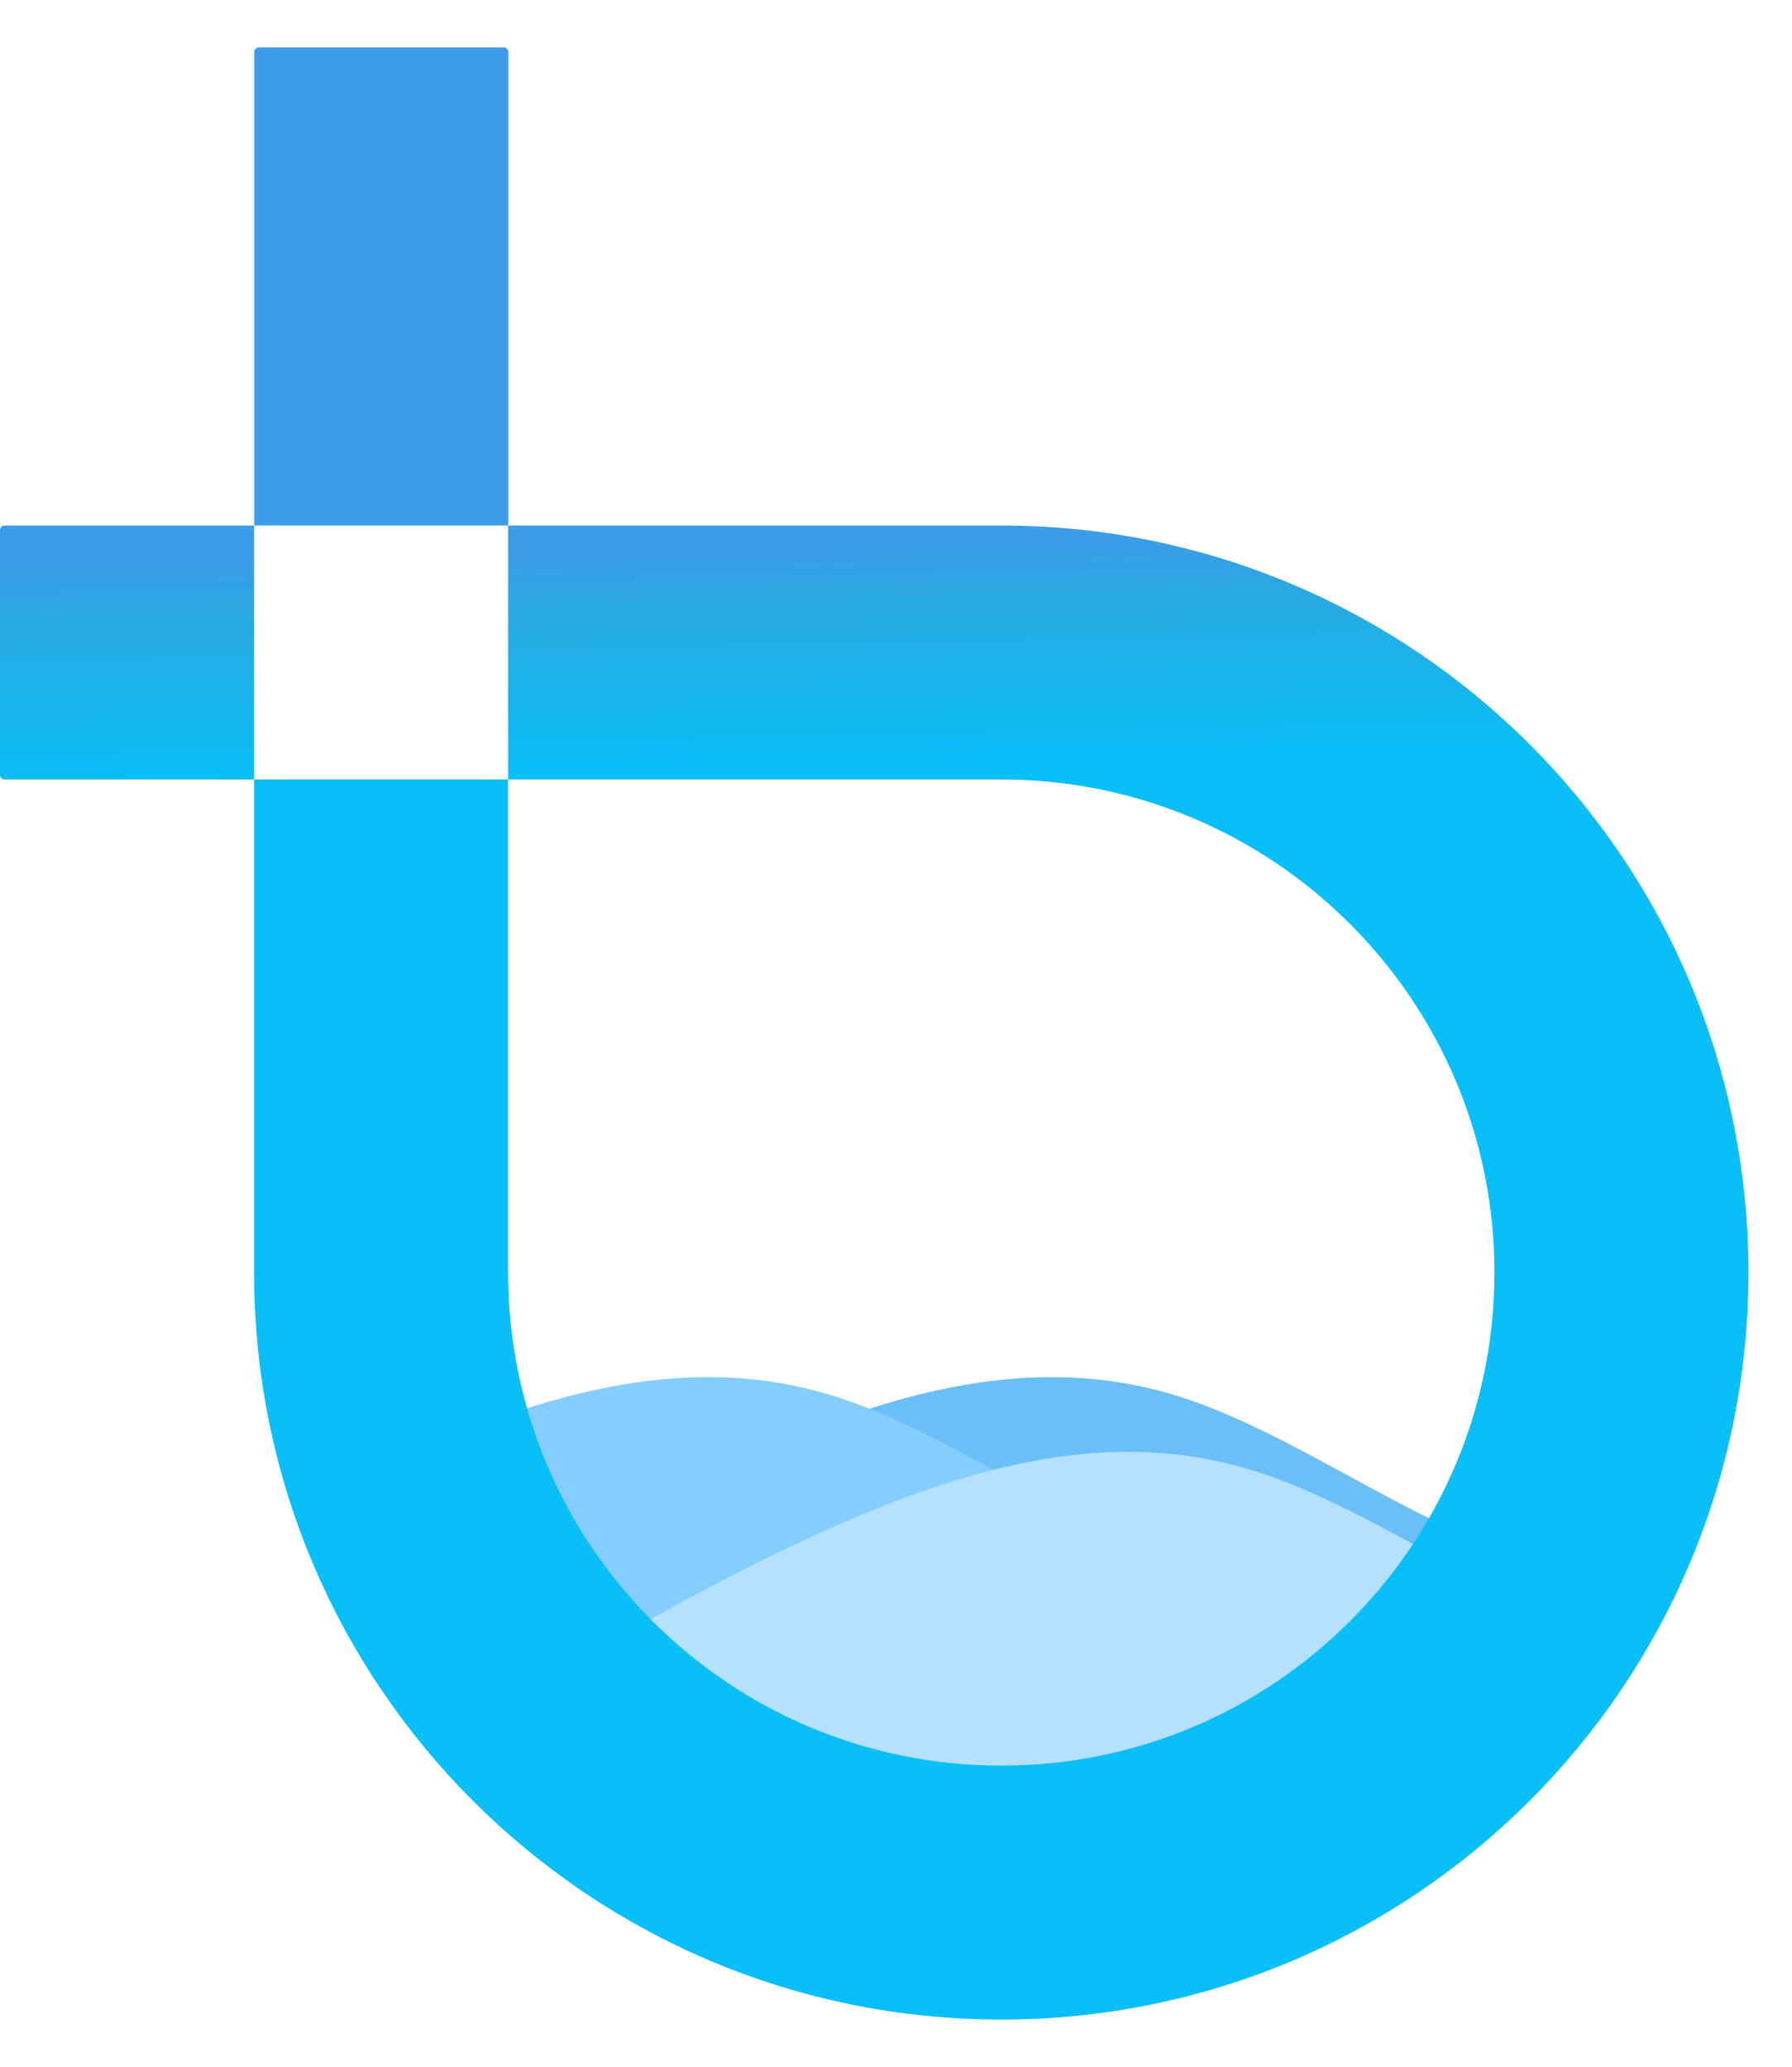
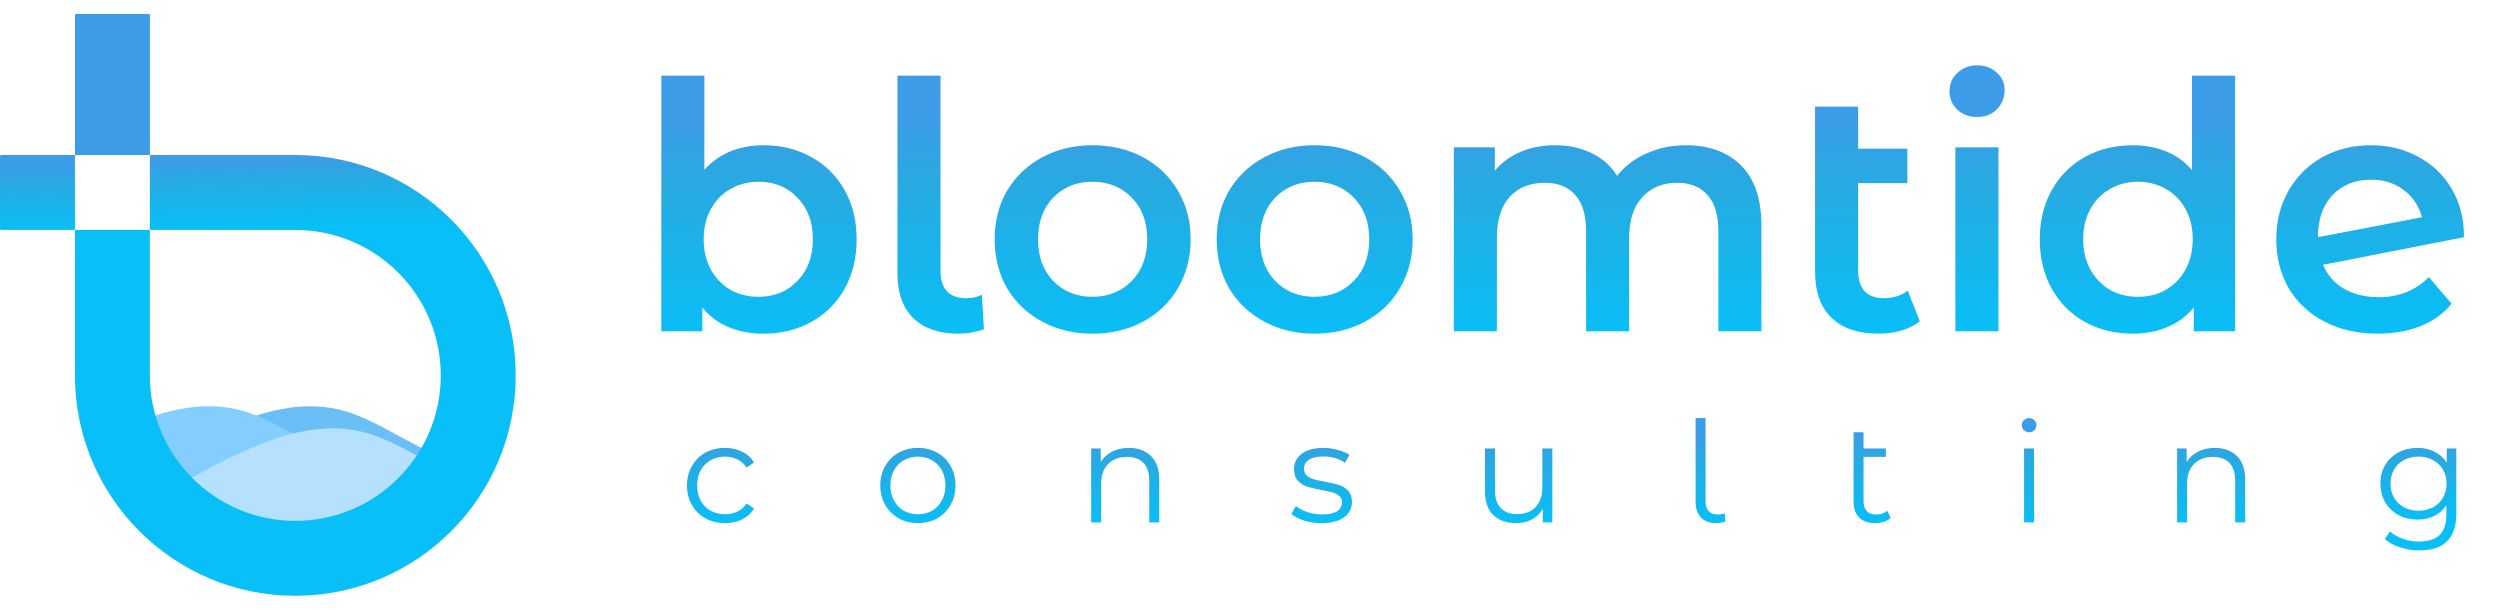
- <svg xmlns="http://www.w3.org/2000/svg" width="26" height="30" viewBox="0 0 26 30" fill="none">
-   <g id="Vector">
-     <path fill-rule="evenodd" clip-rule="evenodd" d="M5.638 24.006L6.587 23.436C7.536 22.866 9.433 21.725 11.331 20.927C13.228 20.128 15.126 19.672 17.023 20.242C18.921 20.813 20.818 22.41 22.716 22.752C24.613 23.094 22.933 22.901 23.881 22.445L23.173 23.943L22.926 24.454L21.675 24.882C20.726 24.882 23.012 25.87 21.115 25.87C19.217 25.87 18.921 26.06 17.023 26.06C15.126 26.06 13.228 26.06 11.331 26.06C9.433 26.06 8.574 25.261 7.626 25.261L6.587 24.981L5.638 24.006Z" fill="#6ABFF7" />
-     <path fill-rule="evenodd" clip-rule="evenodd" d="M7.395 25.294L6.473 23.564C7.421 22.994 4.446 21.725 6.343 20.927C8.241 20.128 10.138 19.672 12.036 20.242C13.933 20.813 15.831 22.41 17.728 22.752C19.625 23.094 21.523 22.181 22.472 21.725L23.42 21.269L21.773 25.442L21.263 25.755C20.314 25.755 19.625 26.06 17.728 26.06C15.831 26.06 13.933 26.06 12.036 26.06C10.138 26.06 11.071 26.661 9.174 26.661C7.276 26.661 9.414 26.793 8.466 26.793L7.247 25.755L7.395 25.294Z" fill="#83CDFF" />
-     <path fill-rule="evenodd" clip-rule="evenodd" d="M6.747 25.091L7.696 24.52C8.645 23.95 10.542 22.81 12.44 22.011C14.337 21.213 16.235 20.756 18.132 21.327C20.03 21.897 21.927 23.494 23.825 23.836C22.251 25.425 20.907 24.977 21.856 24.52L20.966 25.425L20.736 26.084V26.546C19.787 26.546 20.591 26.793 18.693 26.793C16.796 26.793 20.03 27.144 18.132 27.144C16.235 27.144 14.337 27.144 12.44 27.144C10.542 27.144 9.661 27.144 8.713 27.144L8.597 26.546L6.747 25.091Z" fill="#B5E1FF" />
-     <path d="M7.373 7.627H14.529C20.518 7.627 25.372 12.481 25.372 18.47C25.372 24.458 20.518 29.312 14.529 29.312C8.541 29.312 3.687 24.458 3.687 18.47V11.313H7.373V18.47C7.373 22.422 10.577 25.626 14.529 25.626C18.482 25.626 21.686 22.422 21.686 18.47C21.686 14.517 18.482 11.313 14.529 11.313L7.373 11.313L7.373 7.627Z" fill="url(#paint0_linear_85_8166)" />
-     <path d="M3.689 0.753C3.689 0.717 3.719 0.688 3.755 0.688H7.31C7.346 0.688 7.376 0.717 7.376 0.753V7.627H3.689V0.753Z" fill="url(#paint1_linear_85_8166)" />
-     <path d="M0 7.693C0 7.656 0.029 7.627 0.066 7.627H3.687L3.687 11.313L0.066 11.313C0.029 11.313 0 11.284 0 11.248V7.693Z" fill="url(#paint2_linear_85_8166)" />
-   </g>
+ <svg xmlns="http://www.w3.org/2000/svg" width="123" height="30" viewBox="0 0 123 30" fill="none">
+   <path fill-rule="evenodd" clip-rule="evenodd" d="M5.638 24.006L6.587 23.436C7.536 22.866 9.433 21.725 11.331 20.927C13.228 20.128 15.126 19.672 17.023 20.242C18.921 20.813 20.818 22.41 22.716 22.752C24.613 23.094 22.933 22.901 23.881 22.445L23.173 23.943L22.926 24.454L21.675 24.882C20.726 24.882 23.012 25.87 21.115 25.87C19.217 25.87 18.921 26.06 17.023 26.06C15.126 26.06 13.228 26.06 11.331 26.06C9.433 26.06 8.574 25.261 7.626 25.261L6.587 24.981L5.638 24.006Z" fill="#6ABFF7" />
+   <path fill-rule="evenodd" clip-rule="evenodd" d="M7.395 25.294L6.473 23.564C7.421 22.994 4.446 21.725 6.343 20.927C8.241 20.128 10.138 19.672 12.036 20.242C13.933 20.813 15.831 22.41 17.728 22.752C19.625 23.094 21.523 22.181 22.472 21.725L23.42 21.269L21.773 25.442L21.263 25.755C20.314 25.755 19.625 26.06 17.728 26.06C15.831 26.06 13.933 26.06 12.036 26.06C10.138 26.06 11.071 26.661 9.174 26.661C7.276 26.661 9.414 26.793 8.466 26.793L7.247 25.755L7.395 25.294Z" fill="#83CDFF" />
+   <path fill-rule="evenodd" clip-rule="evenodd" d="M6.747 25.091L7.696 24.52C8.645 23.95 10.542 22.81 12.44 22.011C14.337 21.213 16.235 20.756 18.132 21.327C20.03 21.897 21.927 23.494 23.825 23.836C22.251 25.425 20.907 24.977 21.856 24.52L20.966 25.425L20.736 26.084V26.546C19.787 26.546 20.591 26.793 18.693 26.793C16.796 26.793 20.03 27.144 18.132 27.144C16.235 27.144 14.337 27.144 12.44 27.144C10.542 27.144 9.661 27.144 8.713 27.144L8.597 26.546L6.747 25.091Z" fill="#B5E1FF" />
+   <path d="M7.373 7.627H14.529C20.518 7.627 25.372 12.481 25.372 18.47C25.372 24.458 20.518 29.312 14.529 29.312C8.541 29.312 3.687 24.458 3.687 18.47V11.313H7.373V18.47C7.373 22.422 10.577 25.626 14.529 25.626C18.482 25.626 21.686 22.422 21.686 18.47C21.686 14.517 18.482 11.313 14.529 11.313L7.373 11.313L7.373 7.627Z" fill="url(#paint0_linear_85_8163)" />
+   <path d="M3.689 0.753C3.689 0.717 3.719 0.688 3.755 0.688H7.31C7.346 0.688 7.376 0.717 7.376 0.753V7.627H3.689V0.753Z" fill="url(#paint1_linear_85_8163)" />
+   <path d="M0 7.693C0 7.656 0.029 7.627 0.066 7.627H3.687L3.687 11.313L0.066 11.313C0.029 11.313 0 11.284 0 11.248V7.693Z" fill="url(#paint2_linear_85_8163)" />
+   <path d="M37.553 7.146C38.434 7.146 39.22 7.338 39.909 7.722C40.609 8.106 41.157 8.649 41.553 9.349C41.948 10.05 42.146 10.857 42.146 11.773C42.146 12.688 41.948 13.501 41.553 14.213C41.157 14.914 40.609 15.456 39.909 15.84C39.22 16.224 38.434 16.416 37.553 16.416C36.932 16.416 36.361 16.309 35.842 16.094C35.333 15.88 34.904 15.557 34.553 15.128V16.297H32.537V3.723H34.655V8.349C35.017 7.954 35.44 7.654 35.926 7.451C36.423 7.248 36.966 7.146 37.553 7.146ZM37.316 14.603C38.095 14.603 38.734 14.343 39.231 13.823C39.739 13.303 39.993 12.62 39.993 11.773C39.993 10.925 39.739 10.242 39.231 9.722C38.734 9.202 38.095 8.942 37.316 8.942C36.807 8.942 36.35 9.061 35.943 9.298C35.536 9.524 35.214 9.852 34.977 10.281C34.74 10.711 34.621 11.208 34.621 11.773C34.621 12.338 34.74 12.835 34.977 13.264C35.214 13.693 35.536 14.027 35.943 14.264C36.35 14.49 36.807 14.603 37.316 14.603ZM47.138 16.416C46.2 16.416 45.465 16.162 44.934 15.653C44.415 15.134 44.155 14.405 44.155 13.467V3.723H46.273V13.315C46.273 14.219 46.697 14.671 47.544 14.671C47.827 14.671 48.081 14.614 48.307 14.501L48.409 16.196C48.013 16.343 47.589 16.416 47.138 16.416ZM53.75 16.416C52.835 16.416 52.01 16.218 51.276 15.823C50.541 15.428 49.965 14.88 49.547 14.179C49.14 13.467 48.937 12.665 48.937 11.773C48.937 10.88 49.14 10.084 49.547 9.383C49.965 8.683 50.541 8.135 51.276 7.739C52.01 7.344 52.835 7.146 53.75 7.146C54.676 7.146 55.507 7.344 56.241 7.739C56.975 8.135 57.546 8.683 57.953 9.383C58.371 10.084 58.58 10.88 58.58 11.773C58.58 12.665 58.371 13.467 57.953 14.179C57.546 14.88 56.975 15.428 56.241 15.823C55.507 16.218 54.676 16.416 53.75 16.416ZM53.75 14.603C54.529 14.603 55.173 14.343 55.682 13.823C56.19 13.303 56.444 12.62 56.444 11.773C56.444 10.925 56.19 10.242 55.682 9.722C55.173 9.202 54.529 8.942 53.75 8.942C52.97 8.942 52.326 9.202 51.818 9.722C51.321 10.242 51.072 10.925 51.072 11.773C51.072 12.62 51.321 13.303 51.818 13.823C52.326 14.343 52.97 14.603 53.75 14.603ZM64.673 16.416C63.758 16.416 62.933 16.218 62.199 15.823C61.464 15.428 60.888 14.88 60.47 14.179C60.063 13.467 59.86 12.665 59.86 11.773C59.86 10.88 60.063 10.084 60.47 9.383C60.888 8.683 61.464 8.135 62.199 7.739C62.933 7.344 63.758 7.146 64.673 7.146C65.599 7.146 66.43 7.344 67.164 7.739C67.898 8.135 68.469 8.683 68.876 9.383C69.294 10.084 69.503 10.88 69.503 11.773C69.503 12.665 69.294 13.467 68.876 14.179C68.469 14.88 67.898 15.428 67.164 15.823C66.43 16.218 65.599 16.416 64.673 16.416ZM64.673 14.603C65.452 14.603 66.096 14.343 66.605 13.823C67.113 13.303 67.367 12.62 67.367 11.773C67.367 10.925 67.113 10.242 66.605 9.722C66.096 9.202 65.452 8.942 64.673 8.942C63.893 8.942 63.249 9.202 62.741 9.722C62.244 10.242 61.995 10.925 61.995 11.773C61.995 12.62 62.244 13.303 62.741 13.823C63.249 14.343 63.893 14.603 64.673 14.603ZM82.951 7.146C84.092 7.146 84.996 7.479 85.662 8.146C86.329 8.801 86.662 9.79 86.662 11.112V16.297H84.544V11.383C84.544 10.592 84.369 9.999 84.018 9.603C83.668 9.197 83.165 8.993 82.51 8.993C81.798 8.993 81.228 9.231 80.799 9.705C80.369 10.168 80.154 10.835 80.154 11.705V16.297H78.036V11.383C78.036 10.592 77.861 9.999 77.511 9.603C77.16 9.197 76.658 8.993 76.002 8.993C75.279 8.993 74.703 9.225 74.274 9.688C73.856 10.151 73.647 10.824 73.647 11.705V16.297H71.528V7.248H73.545V8.4C73.884 7.993 74.308 7.683 74.816 7.468C75.325 7.253 75.889 7.146 76.511 7.146C77.189 7.146 77.787 7.276 78.307 7.536C78.838 7.784 79.256 8.157 79.561 8.654C79.934 8.18 80.414 7.813 81.002 7.553C81.589 7.282 82.239 7.146 82.951 7.146ZM94.453 15.806C94.205 16.009 93.9 16.162 93.538 16.264C93.188 16.365 92.815 16.416 92.42 16.416C91.425 16.416 90.657 16.156 90.115 15.637C89.573 15.117 89.301 14.36 89.301 13.366V5.248H91.42V7.316H93.843V9.01H91.42V13.315C91.42 13.755 91.527 14.094 91.742 14.332C91.968 14.558 92.278 14.671 92.674 14.671C93.148 14.671 93.544 14.546 93.86 14.298L94.453 15.806ZM96.204 7.248H98.323V16.297H96.204V7.248ZM97.272 5.756C96.888 5.756 96.566 5.638 96.306 5.401C96.046 5.152 95.916 4.847 95.916 4.485C95.916 4.124 96.046 3.824 96.306 3.587C96.566 3.339 96.888 3.214 97.272 3.214C97.656 3.214 97.978 3.333 98.238 3.57C98.498 3.796 98.628 4.084 98.628 4.435C98.628 4.807 98.498 5.124 98.238 5.384C97.99 5.632 97.668 5.756 97.272 5.756ZM109.966 3.723V16.297H107.933V15.128C107.583 15.557 107.148 15.88 106.628 16.094C106.119 16.309 105.555 16.416 104.933 16.416C104.063 16.416 103.278 16.224 102.578 15.84C101.888 15.456 101.346 14.914 100.951 14.213C100.555 13.501 100.357 12.688 100.357 11.773C100.357 10.857 100.555 10.05 100.951 9.349C101.346 8.649 101.888 8.106 102.578 7.722C103.278 7.338 104.063 7.146 104.933 7.146C105.532 7.146 106.08 7.248 106.577 7.451C107.074 7.654 107.498 7.96 107.848 8.366V3.723H109.966ZM105.187 14.603C105.696 14.603 106.153 14.49 106.56 14.264C106.967 14.027 107.289 13.693 107.526 13.264C107.763 12.835 107.882 12.338 107.882 11.773C107.882 11.208 107.763 10.711 107.526 10.281C107.289 9.852 106.967 9.524 106.56 9.298C106.153 9.061 105.696 8.942 105.187 8.942C104.679 8.942 104.221 9.061 103.815 9.298C103.408 9.524 103.086 9.852 102.849 10.281C102.611 10.711 102.493 11.208 102.493 11.773C102.493 12.338 102.611 12.835 102.849 13.264C103.086 13.693 103.408 14.027 103.815 14.264C104.221 14.49 104.679 14.603 105.187 14.603ZM117.042 14.62C118.025 14.62 118.844 14.292 119.5 13.637L120.618 14.942C120.223 15.428 119.714 15.795 119.093 16.043C118.472 16.292 117.771 16.416 116.991 16.416C115.997 16.416 115.122 16.218 114.365 15.823C113.608 15.428 113.02 14.88 112.602 14.179C112.195 13.467 111.992 12.665 111.992 11.773C111.992 10.891 112.19 10.101 112.585 9.4C112.992 8.688 113.546 8.135 114.246 7.739C114.958 7.344 115.76 7.146 116.653 7.146C117.5 7.146 118.268 7.332 118.957 7.705C119.658 8.067 120.211 8.592 120.618 9.281C121.025 9.959 121.228 10.756 121.228 11.671L114.297 13.027C114.512 13.546 114.856 13.942 115.331 14.213C115.805 14.484 116.376 14.62 117.042 14.62ZM116.653 8.841C115.873 8.841 115.24 9.095 114.754 9.603C114.28 10.112 114.043 10.795 114.043 11.654V11.671L119.161 10.688C119.014 10.134 118.714 9.688 118.262 9.349C117.822 9.01 117.285 8.841 116.653 8.841Z" fill="url(#paint3_linear_85_8163)" />
+   <path d="M35.675 25.737C35.315 25.737 34.992 25.659 34.707 25.502C34.425 25.345 34.204 25.126 34.042 24.845C33.881 24.559 33.8 24.238 33.8 23.883C33.8 23.528 33.881 23.21 34.042 22.929C34.204 22.647 34.425 22.428 34.707 22.271C34.992 22.115 35.315 22.036 35.675 22.036C35.989 22.036 36.268 22.099 36.512 22.223C36.761 22.343 36.957 22.52 37.1 22.756L36.733 23.005C36.614 22.825 36.461 22.691 36.277 22.604C36.092 22.511 35.892 22.465 35.675 22.465C35.412 22.465 35.175 22.525 34.962 22.645C34.755 22.76 34.591 22.926 34.471 23.143C34.356 23.36 34.298 23.607 34.298 23.883C34.298 24.165 34.356 24.413 34.471 24.63C34.591 24.842 34.755 25.008 34.962 25.128C35.175 25.244 35.412 25.301 35.675 25.301C35.892 25.301 36.092 25.258 36.277 25.17C36.461 25.082 36.614 24.948 36.733 24.769L37.1 25.018C36.957 25.253 36.761 25.433 36.512 25.557C36.263 25.677 35.984 25.737 35.675 25.737ZM45.164 25.737C44.813 25.737 44.497 25.659 44.216 25.502C43.935 25.34 43.713 25.119 43.552 24.838C43.39 24.556 43.31 24.238 43.31 23.883C43.31 23.528 43.39 23.21 43.552 22.929C43.713 22.647 43.935 22.428 44.216 22.271C44.497 22.115 44.813 22.036 45.164 22.036C45.514 22.036 45.83 22.115 46.111 22.271C46.393 22.428 46.612 22.647 46.769 22.929C46.93 23.21 47.011 23.528 47.011 23.883C47.011 24.238 46.93 24.556 46.769 24.838C46.612 25.119 46.393 25.34 46.111 25.502C45.83 25.659 45.514 25.737 45.164 25.737ZM45.164 25.301C45.422 25.301 45.652 25.244 45.855 25.128C46.063 25.008 46.224 24.84 46.34 24.623C46.455 24.407 46.513 24.16 46.513 23.883C46.513 23.607 46.455 23.36 46.34 23.143C46.224 22.926 46.063 22.76 45.855 22.645C45.652 22.525 45.422 22.465 45.164 22.465C44.905 22.465 44.672 22.525 44.465 22.645C44.262 22.76 44.101 22.926 43.981 23.143C43.865 23.36 43.808 23.607 43.808 23.883C43.808 24.16 43.865 24.407 43.981 24.623C44.101 24.84 44.262 25.008 44.465 25.128C44.672 25.244 44.905 25.301 45.164 25.301ZM55.539 22.036C55.996 22.036 56.358 22.17 56.626 22.437C56.898 22.7 57.034 23.085 57.034 23.593V25.703H56.542V23.641C56.542 23.263 56.448 22.975 56.259 22.776C56.07 22.578 55.8 22.479 55.45 22.479C55.058 22.479 54.746 22.596 54.516 22.832C54.29 23.062 54.177 23.383 54.177 23.793V25.703H53.686V22.064H54.156V22.735C54.29 22.514 54.474 22.343 54.709 22.223C54.949 22.099 55.226 22.036 55.539 22.036ZM65.015 25.737C64.72 25.737 64.436 25.696 64.164 25.613C63.896 25.525 63.687 25.417 63.534 25.287L63.756 24.9C63.908 25.02 64.099 25.119 64.33 25.198C64.561 25.271 64.8 25.308 65.049 25.308C65.381 25.308 65.626 25.258 65.783 25.156C65.944 25.05 66.025 24.902 66.025 24.713C66.025 24.579 65.981 24.476 65.893 24.402C65.806 24.324 65.695 24.266 65.561 24.229C65.427 24.188 65.25 24.148 65.029 24.111C64.733 24.056 64.496 24.001 64.316 23.945C64.136 23.886 63.982 23.786 63.853 23.648C63.728 23.51 63.666 23.318 63.666 23.074C63.666 22.77 63.793 22.52 64.046 22.327C64.3 22.133 64.653 22.036 65.105 22.036C65.34 22.036 65.575 22.069 65.81 22.133C66.045 22.193 66.239 22.274 66.391 22.375L66.177 22.77C65.877 22.562 65.52 22.458 65.105 22.458C64.791 22.458 64.554 22.514 64.392 22.624C64.235 22.735 64.157 22.88 64.157 23.06C64.157 23.198 64.201 23.309 64.288 23.392C64.381 23.475 64.494 23.537 64.627 23.579C64.761 23.616 64.945 23.655 65.181 23.696C65.471 23.752 65.704 23.807 65.879 23.862C66.055 23.918 66.204 24.012 66.329 24.146C66.454 24.28 66.516 24.464 66.516 24.7C66.516 25.018 66.382 25.271 66.115 25.46C65.852 25.645 65.485 25.737 65.015 25.737ZM76.375 22.064V25.703H75.905V25.038C75.775 25.26 75.598 25.433 75.372 25.557C75.146 25.677 74.888 25.737 74.597 25.737C74.122 25.737 73.746 25.606 73.47 25.343C73.198 25.075 73.061 24.686 73.061 24.174V22.064H73.553V24.125C73.553 24.508 73.647 24.799 73.836 24.997C74.025 25.195 74.295 25.294 74.646 25.294C75.028 25.294 75.33 25.179 75.552 24.948C75.773 24.713 75.884 24.388 75.884 23.973V22.064H76.375ZM84.447 25.737C84.119 25.737 83.866 25.645 83.686 25.46C83.51 25.276 83.423 25.02 83.423 24.692V20.57H83.914V24.651C83.914 24.868 83.965 25.034 84.066 25.149C84.168 25.26 84.32 25.315 84.523 25.315C84.652 25.315 84.763 25.294 84.855 25.253L84.889 25.661C84.746 25.712 84.599 25.737 84.447 25.737ZM93.022 25.481C92.929 25.564 92.816 25.629 92.683 25.675C92.549 25.716 92.408 25.737 92.26 25.737C91.919 25.737 91.656 25.645 91.472 25.46C91.287 25.276 91.195 25.015 91.195 24.679V21.268H91.686V22.064H92.786V22.479H91.686V24.651C91.686 24.868 91.739 25.034 91.846 25.149C91.952 25.26 92.106 25.315 92.309 25.315C92.53 25.315 92.71 25.253 92.849 25.128L93.022 25.481ZM99.584 22.064H100.075V25.703H99.584V22.064ZM99.833 21.268C99.732 21.268 99.646 21.234 99.577 21.165C99.508 21.096 99.473 21.012 99.473 20.916C99.473 20.823 99.508 20.743 99.577 20.674C99.646 20.604 99.732 20.57 99.833 20.57C99.934 20.57 100.02 20.604 100.089 20.674C100.158 20.738 100.193 20.816 100.193 20.909C100.193 21.01 100.158 21.096 100.089 21.165C100.02 21.234 99.934 21.268 99.833 21.268ZM108.968 22.036C109.425 22.036 109.787 22.17 110.054 22.437C110.326 22.7 110.462 23.085 110.462 23.593V25.703H109.971V23.641C109.971 23.263 109.876 22.975 109.687 22.776C109.498 22.578 109.229 22.479 108.878 22.479C108.486 22.479 108.175 22.596 107.944 22.832C107.718 23.062 107.605 23.383 107.605 23.793V25.703H107.114V22.064H107.584V22.735C107.718 22.514 107.903 22.343 108.138 22.223C108.378 22.099 108.654 22.036 108.968 22.036ZM120.85 22.064V25.26C120.85 25.878 120.698 26.334 120.394 26.629C120.094 26.929 119.64 27.079 119.031 27.079C118.694 27.079 118.374 27.028 118.069 26.927C117.77 26.83 117.525 26.694 117.336 26.519L117.585 26.145C117.76 26.302 117.972 26.424 118.222 26.512C118.475 26.599 118.74 26.643 119.017 26.643C119.478 26.643 119.817 26.535 120.034 26.318C120.251 26.106 120.359 25.774 120.359 25.322V24.859C120.207 25.089 120.006 25.264 119.757 25.384C119.513 25.504 119.241 25.564 118.941 25.564C118.6 25.564 118.288 25.49 118.007 25.343C117.73 25.191 117.511 24.981 117.35 24.713C117.193 24.441 117.115 24.134 117.115 23.793C117.115 23.452 117.193 23.148 117.35 22.88C117.511 22.613 117.73 22.405 118.007 22.258C118.284 22.11 118.595 22.036 118.941 22.036C119.25 22.036 119.529 22.099 119.778 22.223C120.027 22.348 120.228 22.527 120.38 22.763V22.064H120.85ZM118.989 25.128C119.252 25.128 119.49 25.073 119.702 24.962C119.914 24.847 120.078 24.688 120.193 24.485C120.313 24.282 120.373 24.052 120.373 23.793C120.373 23.535 120.313 23.307 120.193 23.108C120.078 22.905 119.914 22.749 119.702 22.638C119.494 22.523 119.257 22.465 118.989 22.465C118.726 22.465 118.489 22.52 118.277 22.631C118.069 22.742 117.906 22.899 117.786 23.102C117.67 23.304 117.613 23.535 117.613 23.793C117.613 24.052 117.67 24.282 117.786 24.485C117.906 24.688 118.069 24.847 118.277 24.962C118.489 25.073 118.726 25.128 118.989 25.128Z" fill="url(#paint4_linear_85_8163)" />
  <defs>
-     <linearGradient id="paint0_linear_85_8166" x1="1.776" y1="8.085" x2="1.851" y2="11.436" gradientUnits="userSpaceOnUse">
+     <linearGradient id="paint0_linear_85_8163" x1="1.776" y1="8.085" x2="1.851" y2="11.436" gradientUnits="userSpaceOnUse">
      <stop stop-color="#3C9CE8" />
      <stop offset="0.293" stop-color="#27AAE1" />
      <stop offset="0.988" stop-color="#08BFF7" />
    </linearGradient>
-     <linearGradient id="paint1_linear_85_8166" x1="1.776" y1="8.085" x2="1.851" y2="11.436" gradientUnits="userSpaceOnUse">
+     <linearGradient id="paint1_linear_85_8163" x1="1.776" y1="8.085" x2="1.851" y2="11.436" gradientUnits="userSpaceOnUse">
      <stop stop-color="#3C9CE8" />
      <stop offset="0.293" stop-color="#27AAE1" />
      <stop offset="0.988" stop-color="#08BFF7" />
    </linearGradient>
-     <linearGradient id="paint2_linear_85_8166" x1="1.776" y1="8.085" x2="1.851" y2="11.436" gradientUnits="userSpaceOnUse">
+     <linearGradient id="paint2_linear_85_8163" x1="1.776" y1="8.085" x2="1.851" y2="11.436" gradientUnits="userSpaceOnUse">
+       <stop stop-color="#3C9CE8" />
+       <stop offset="0.293" stop-color="#27AAE1" />
+       <stop offset="0.988" stop-color="#08BFF7" />
+     </linearGradient>
+     <linearGradient id="paint3_linear_85_8163" x1="74.852" y1="5.787" x2="74.885" y2="16.701" gradientUnits="userSpaceOnUse">
+       <stop stop-color="#3C9CE8" />
+       <stop offset="0.293" stop-color="#27AAE1" />
+       <stop offset="0.988" stop-color="#08BFF7" />
+     </linearGradient>
+     <linearGradient id="paint4_linear_85_8163" x1="75.889" y1="21.323" x2="75.894" y2="25.871" gradientUnits="userSpaceOnUse">
      <stop stop-color="#3C9CE8" />
      <stop offset="0.293" stop-color="#27AAE1" />
      <stop offset="0.988" stop-color="#08BFF7" />
    </linearGradient>
  </defs>
</svg>
